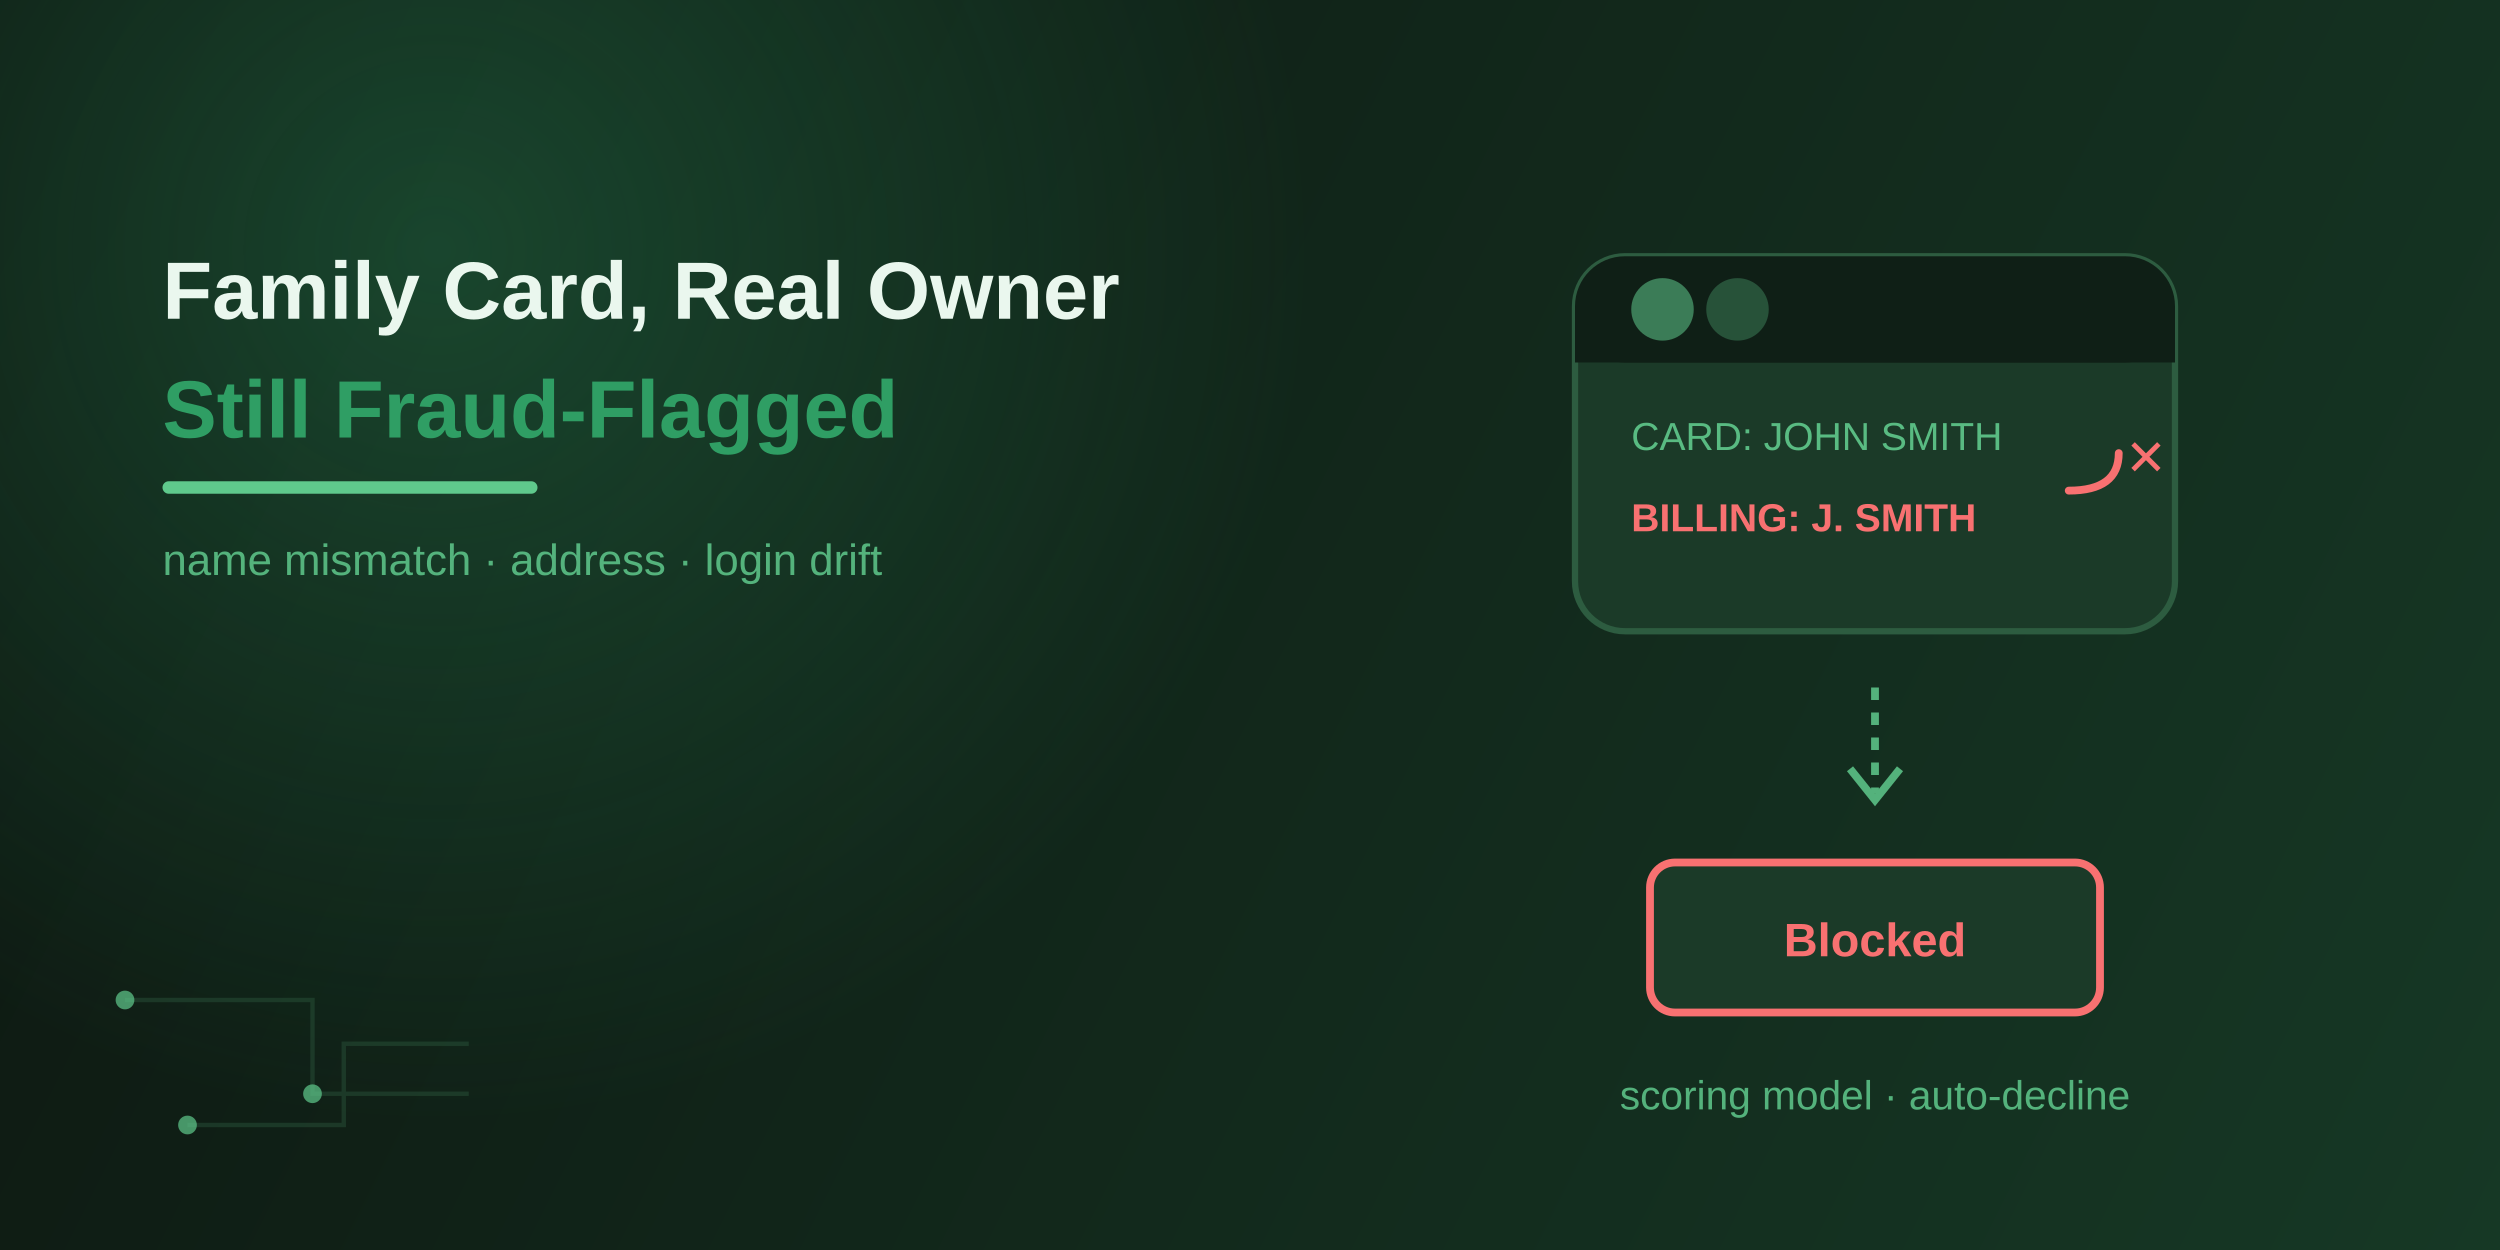
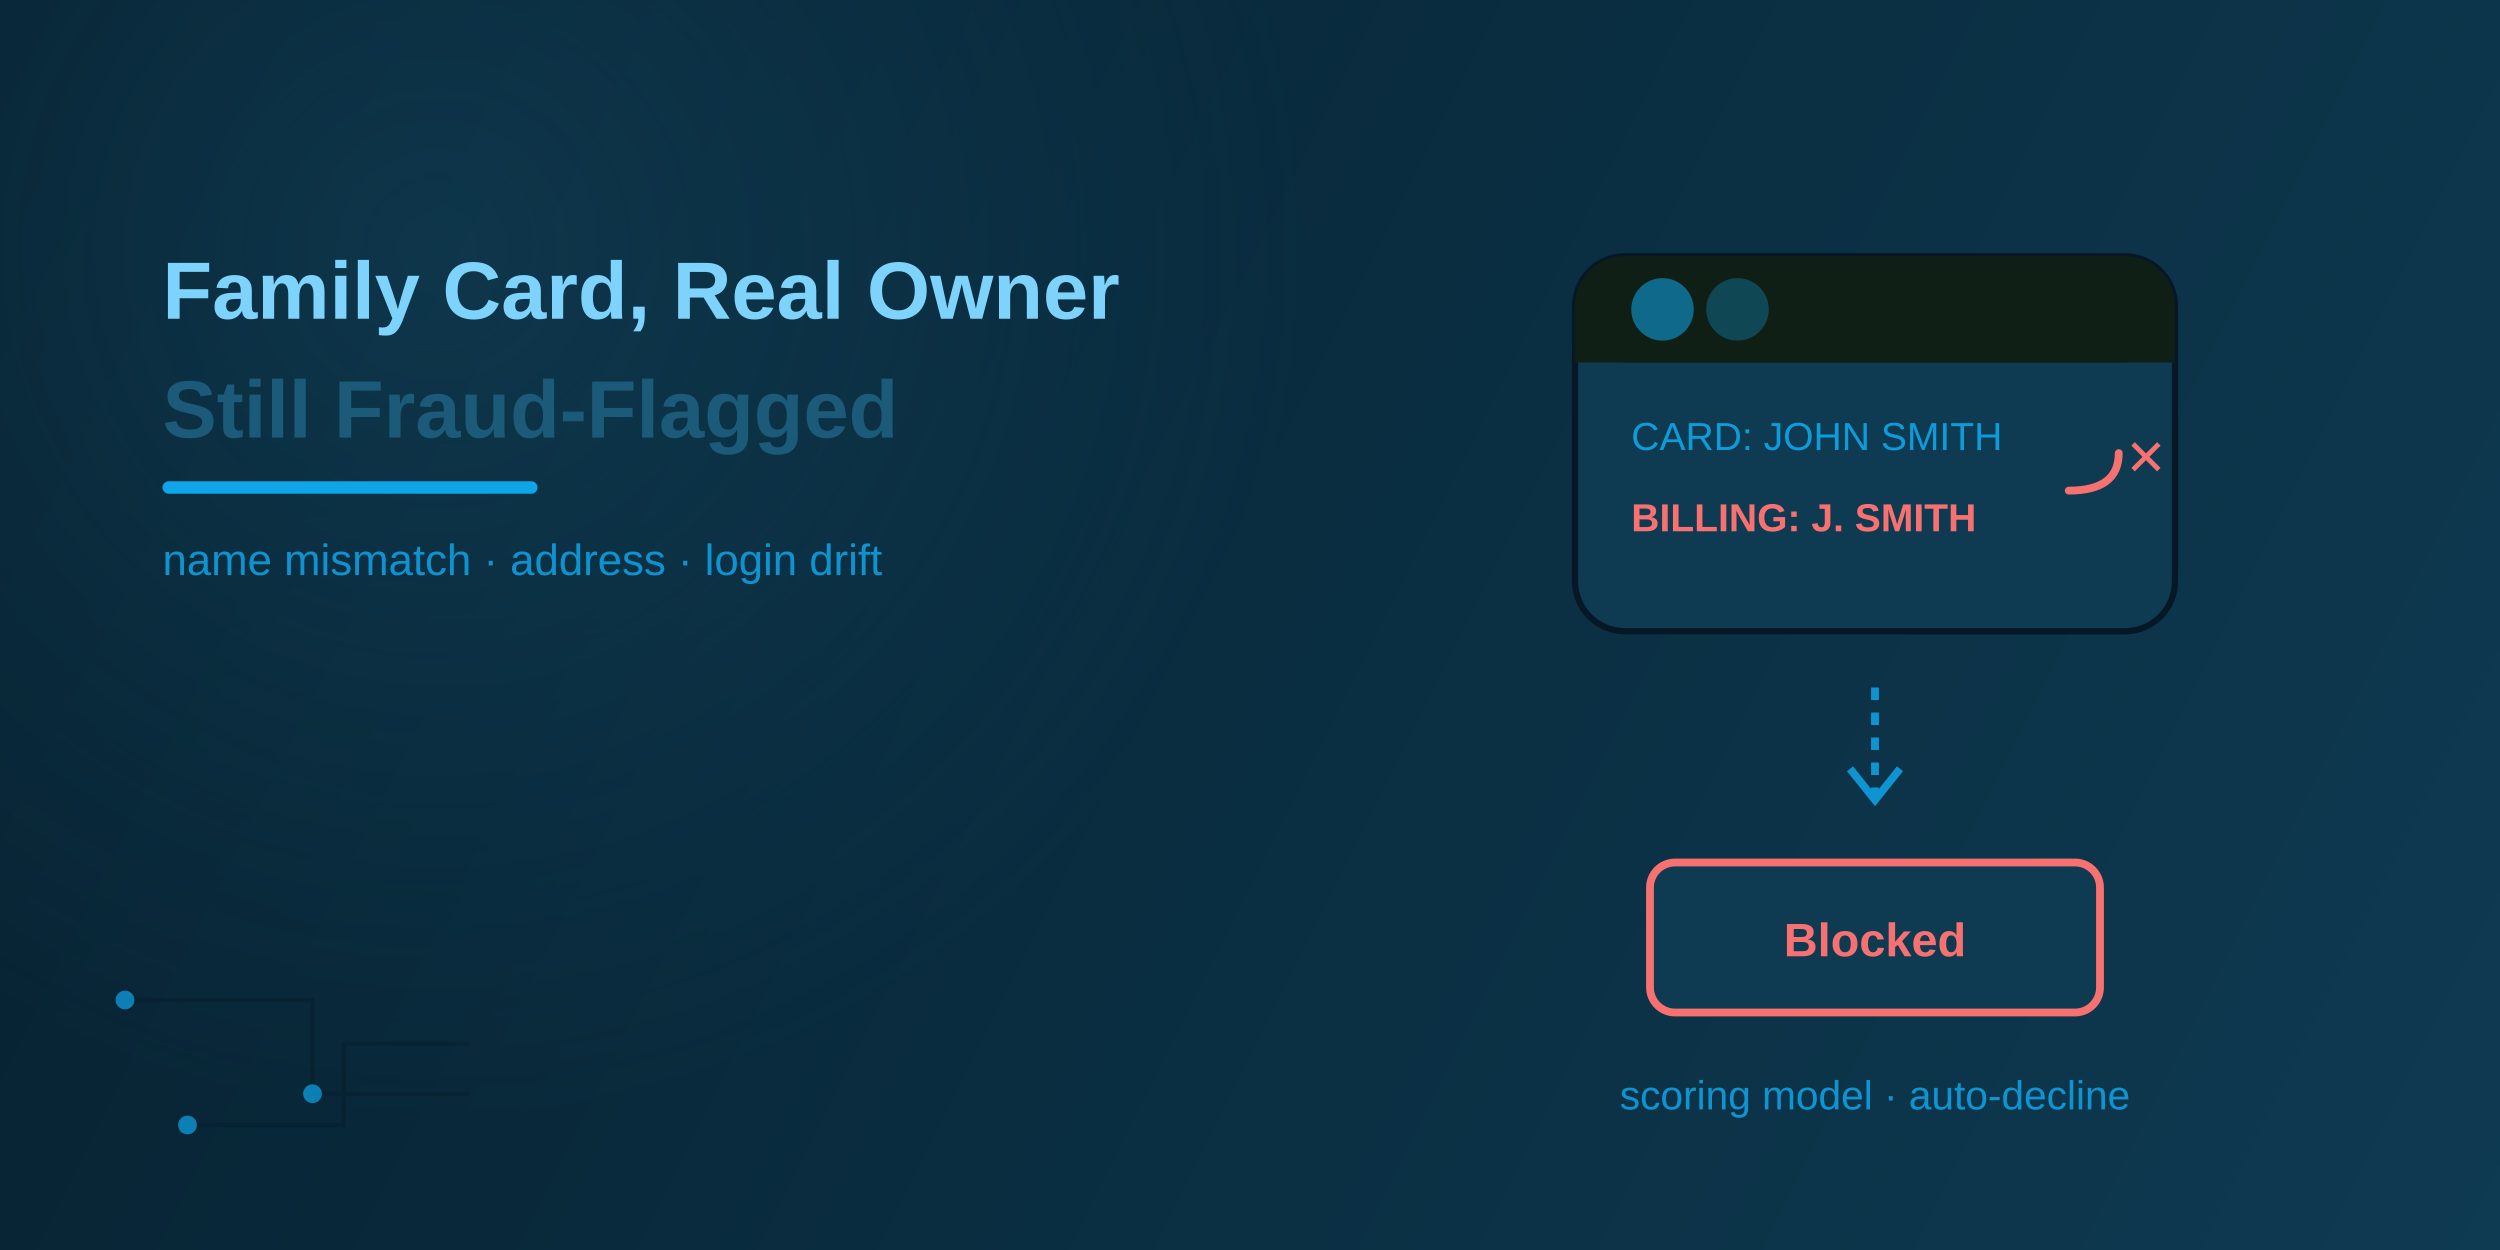
<svg xmlns="http://www.w3.org/2000/svg" viewBox="0 0 800 400" role="img" aria-label="AI subscription account fraud flag cover image">
  <defs>
    <linearGradient id="bgGradFraudEn" x1="0" y1="0" x2="800" y2="400" gradientUnits="userSpaceOnUse">
-       <stop offset="0" stop-color="#0d1610" />
-       <stop offset="1" stop-color="#163825" />
+       <stop offset="0" stop-color="#06202e" />
+       <stop offset="1" stop-color="#0e3a52" />
    </linearGradient>
    <radialGradient id="glowFraudEn" cx="140" cy="80" r="280" gradientUnits="userSpaceOnUse">
-       <stop offset="0" stop-color="#2f9e64" stop-opacity="0.32" />
-       <stop offset="1" stop-color="#2f9e64" stop-opacity="0" />
+       <stop offset="0" stop-color="#1c5a7a" stop-opacity="0.32" />
+       <stop offset="1" stop-color="#1c5a7a" stop-opacity="0" />
    </radialGradient>
  </defs>
  <rect width="800" height="400" fill="url(#bgGradFraudEn)" />
  <rect width="800" height="400" fill="url(#glowFraudEn)" />
-   <g stroke="#2d5c40" stroke-width="1.4" opacity="0.4" fill="none">
+   <g stroke="#061826" stroke-width="1.4" opacity="0.4" fill="none">
    <path d="M40 320 h60 v30 h50" />
    <path d="M60 360 h50 v-26 h40" />
  </g>
-   <g fill="#5fc98c" opacity="0.7">
+   <g fill="#0ea5e9" opacity="0.7">
    <circle cx="40" cy="320" r="3" />
    <circle cx="100" cy="350" r="3" />
    <circle cx="60" cy="360" r="3" />
  </g>
-   <text x="52" y="102" font-family="'Segoe UI',Arial,sans-serif" font-size="26" font-weight="700" fill="#eaf7ee">Family Card, Real Owner</text>
-   <text x="52" y="140" font-family="'Segoe UI',Arial,sans-serif" font-size="26" font-weight="700" fill="#2f9e64">Still Fraud-Flagged</text>
-   <rect x="52" y="154" width="120" height="4" rx="2" fill="#5fc98c" />
-   <text x="52" y="184" font-family="'Segoe UI',Arial,sans-serif" font-size="14" font-weight="400" fill="#5fc98c" opacity="0.85">name mismatch · address · login drift</text>
+   <text x="52" y="102" font-family="'Segoe UI',Arial,sans-serif" font-size="26" font-weight="700" fill="#7dd3fc">Family Card, Real Owner</text>
+   <text x="52" y="140" font-family="'Segoe UI',Arial,sans-serif" font-size="26" font-weight="700" fill="#1c5a7a">Still Fraud-Flagged</text>
+   <rect x="52" y="154" width="120" height="4" rx="2" fill="#0ea5e9" />
+   <text x="52" y="184" font-family="'Segoe UI',Arial,sans-serif" font-size="14" font-weight="400" fill="#0ea5e9" opacity="0.85">name mismatch · address · login drift</text>
  <g transform="translate(600,146)">
-     <rect x="-96" y="-64" width="192" height="120" rx="16" fill="#1b3a28" stroke="#2d5c40" stroke-width="2" />
+     <rect x="-96" y="-64" width="192" height="120" rx="16" fill="#0e3a52" stroke="#061826" stroke-width="2" />
    <rect x="-96" y="-64" width="192" height="34" rx="16" fill="#0f1f16" />
    <rect x="-96" y="-47" width="192" height="17" fill="#0f1f16" />
-     <circle cx="-68" cy="-47" r="10" fill="#5fc98c" opacity=".55" />
-     <circle cx="-44" cy="-47" r="10" fill="#5fc98c" opacity=".3" />
-     <text x="-78" y="-2" font-family="'Segoe UI',Arial,sans-serif" font-size="12.5" fill="#5fc98c" opacity="0.9">CARD: JOHN SMITH</text>
+     <circle cx="-68" cy="-47" r="10" fill="#0ea5e9" opacity=".55" />
+     <circle cx="-44" cy="-47" r="10" fill="#0ea5e9" opacity=".3" />
+     <text x="-78" y="-2" font-family="'Segoe UI',Arial,sans-serif" font-size="12.5" fill="#0ea5e9" opacity="0.9">CARD: JOHN SMITH</text>
    <text x="-78" y="24" font-family="'Segoe UI',Arial,sans-serif" font-size="12.5" fill="#f87171" font-weight="700">BILLING: J. SMITH</text>
    <path d="M62 11 q16 0 16 -12" stroke="#f87171" stroke-width="2.5" fill="none" stroke-linecap="round" />
    <text x="80" y="6" font-family="'Segoe UI',Arial,sans-serif" font-size="16" fill="#f87171" font-weight="700">✕</text>
  </g>
-   <g stroke="#5fc98c" stroke-width="2.5" fill="none" opacity="0.85">
+   <g stroke="#0ea5e9" stroke-width="2.5" fill="none" opacity="0.85">
    <path d="M600 220 v34" stroke-dasharray="4 4" />
    <path d="M592 246 l8 10 l8 -10" fill="none" />
  </g>
  <g transform="translate(600,300)">
-     <rect x="-72" y="-24" width="144" height="48" rx="8" fill="#1b3a28" stroke="#f87171" stroke-width="2.5" />
+     <rect x="-72" y="-24" width="144" height="48" rx="8" fill="#0e3a52" stroke="#f87171" stroke-width="2.5" />
    <text x="0" y="6" text-anchor="middle" font-family="'Segoe UI',Arial,sans-serif" font-size="15" fill="#f87171" font-weight="700">Blocked</text>
  </g>
-   <text x="600" y="355" text-anchor="middle" font-family="'Segoe UI',Arial,sans-serif" font-size="13" fill="#5fc98c" opacity="0.85">scoring model · auto-decline</text>
+   <text x="600" y="355" text-anchor="middle" font-family="'Segoe UI',Arial,sans-serif" font-size="13" fill="#0ea5e9" opacity="0.85">scoring model · auto-decline</text>
</svg>
